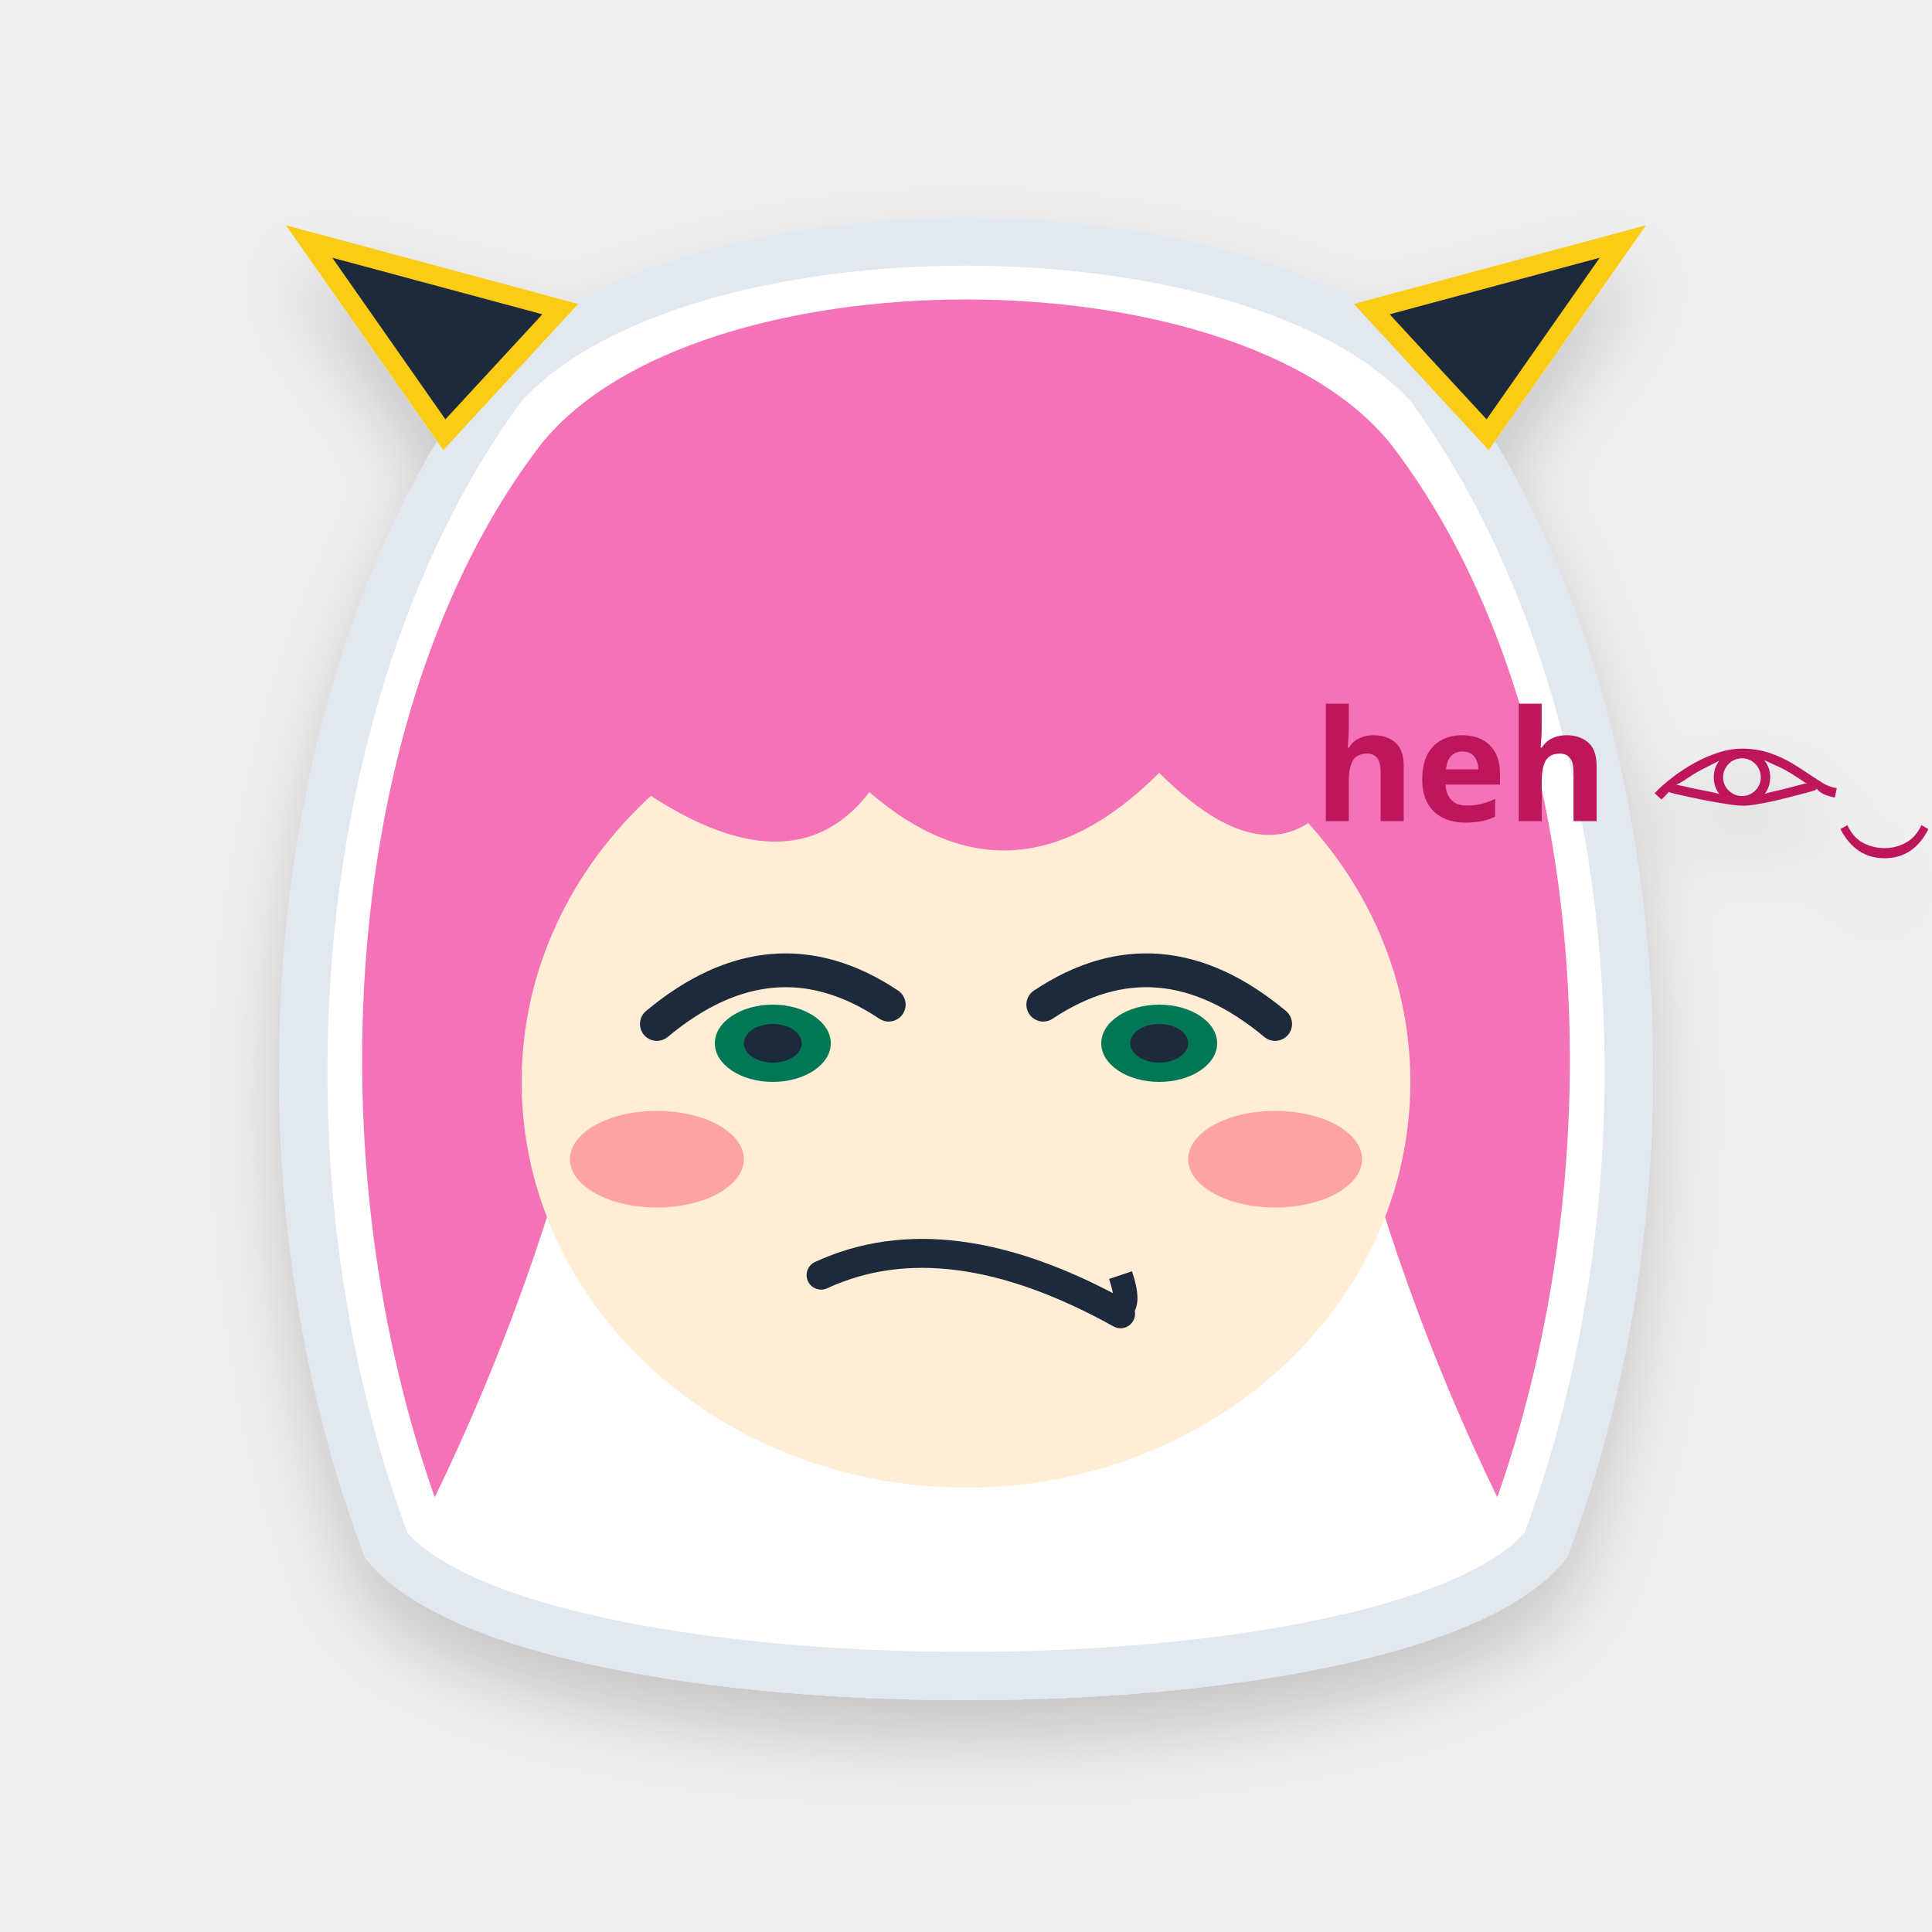
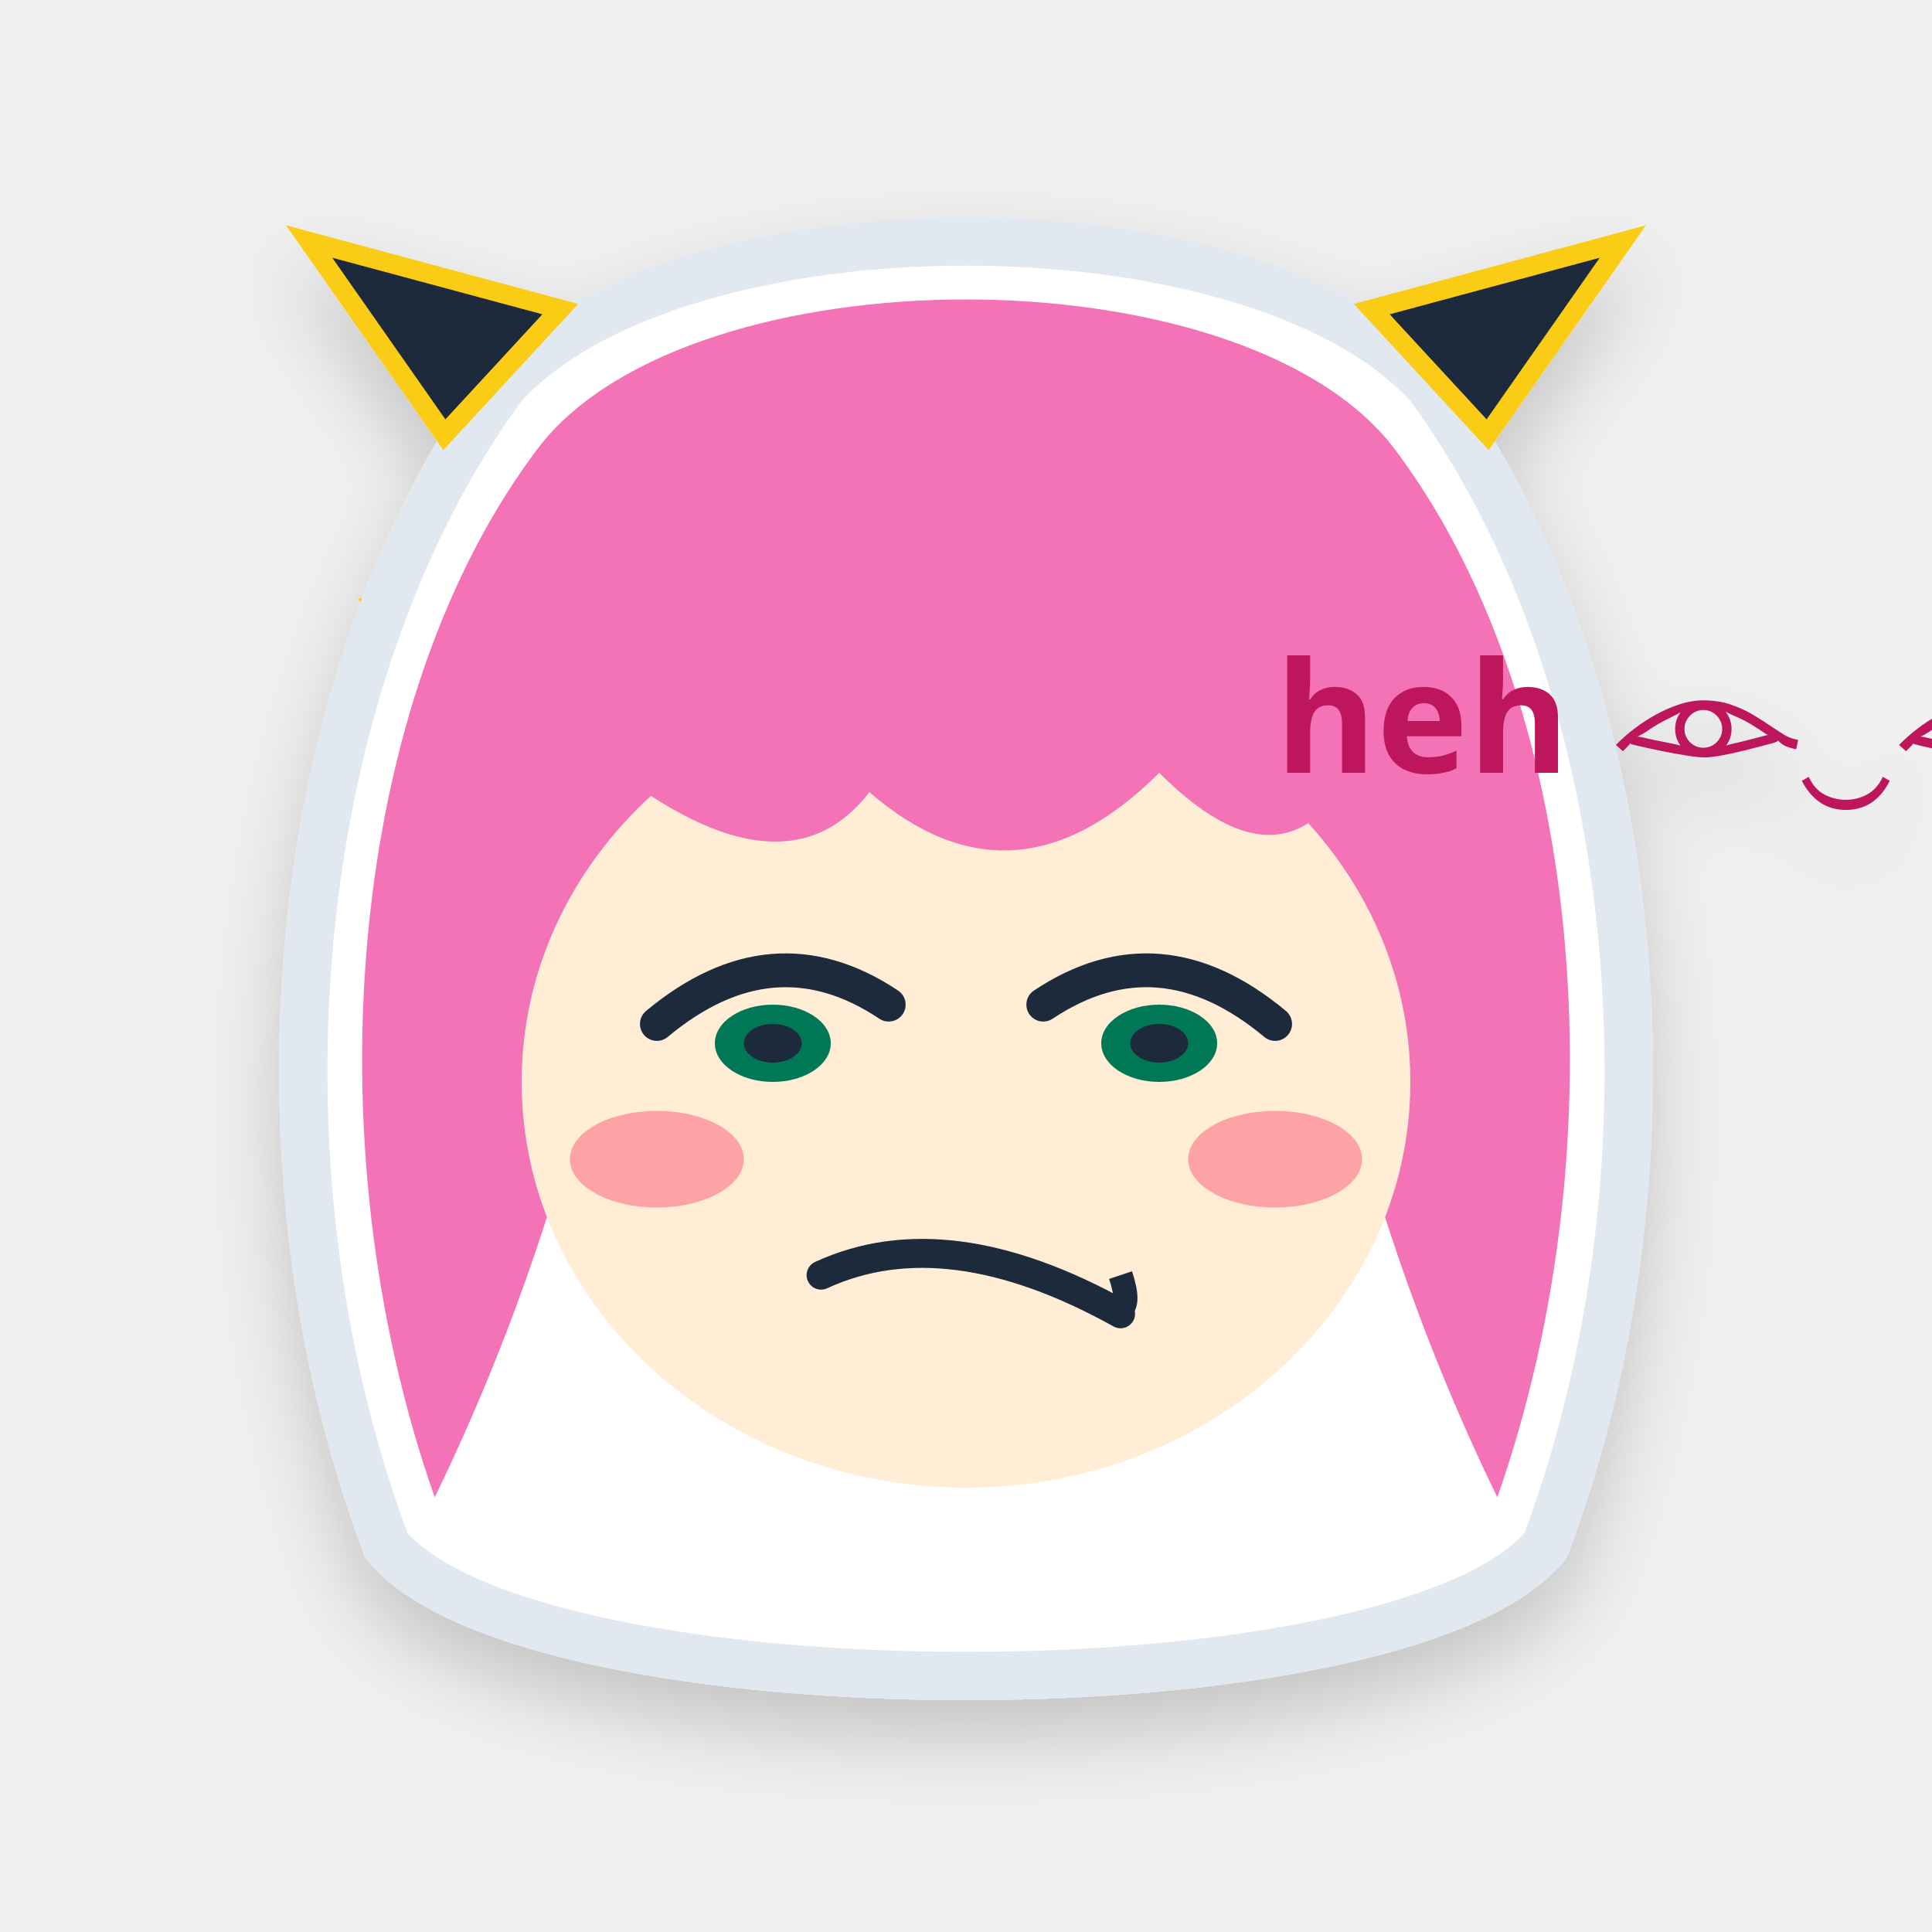
- <svg xmlns="http://www.w3.org/2000/svg" viewBox="0 0 200 200" width="100%" height="100%">
+ <svg xmlns="http://www.w3.org/2000/svg" viewBox="0 0 200 200" width="200" height="200">
  <defs>
    <filter id="anya-shadow" x="-10%" y="-10%" width="120%" height="120%">
      <feDropShadow dx="0" dy="4" stdDeviation="4" flood-color="#000" flood-opacity="0.18" />
    </filter>
  </defs>
+   <style>
+     @keyframes anyaChuckling {
+       0%, 100% { transform: translateY(0) rotate(0deg); }
+       25% { transform: translateY(-3px) rotate(1.5deg); }
+       75% { transform: translateY(-3px) rotate(-1.5deg); }
+     }
+     @keyframes hehPulse {
+       0%, 100% { transform: scale(1); opacity: 0.85; }
+       50% { transform: scale(1.15) translate(2px, -3px); opacity: 1; }
+     }
+     @keyframes sparklePop {
+       0%, 100% { opacity: 0.2; transform: scale(0.6); }
+       50% { opacity: 1; transform: scale(1.2) rotate(30deg); }
+     }
+     .anya-group {
+       transform-origin: 100px 140px;
+       animation: anyaChuckling 1.4s ease-in-out infinite;
+     }
+     .heh-text {
+       transform-origin: 145px 75px;
+       animation: hehPulse 1.4s ease-in-out infinite;
+     }
+     .sparkle-anya {
+       transform-origin: 45px 65px;
+       animation: sparklePop 1.2s ease-in-out infinite;
+     }
+   </style>
  <g filter="url(#anya-shadow)">
-     <path d="M 40 160 C 25 120, 30 70, 52 40 C 70 20, 130 20, 148 40 C 170 70, 175 120, 160 160 C 145 178, 55 178, 40 160 Z" fill="#ffffff" stroke="#e2e8f0" stroke-width="5" stroke-linejoin="round" />
-     <path d="M 45 155 C 32 118, 36 72, 56 46 C 72 26, 128 26, 144 46 C 164 72, 168 118, 155 155 C 138 120, 135 90, 135 85 C 120 70, 80 70, 65 85 C 65 90, 62 120, 45 155 Z" fill="#f472b6" />
-     <polygon points="46,45 32,25 58,32" fill="#1e293b" stroke="#facc15" stroke-width="2" />
-     <polygon points="154,45 168,25 142,32" fill="#1e293b" stroke="#facc15" stroke-width="2" />
-     <ellipse cx="100" cy="112" rx="46" ry="42" fill="#ffedd5" />
-     <path d="M 58 75 Q 80 95 90 82 Q 105 95 120 80 Q 135 95 142 75 C 125 65, 75 65, 58 75 Z" fill="#f472b6" />
-     <path d="M 68 106 Q 80 96 92 104" stroke="#1e293b" stroke-width="3.5" fill="none" stroke-linecap="round" />
-     <ellipse cx="80" cy="108" rx="6" ry="4" fill="#047857" />
-     <ellipse cx="80" cy="108" rx="3" ry="2" fill="#1e293b" />
-     <path d="M 108 104 Q 120 96 132 106" stroke="#1e293b" stroke-width="3.5" fill="none" stroke-linecap="round" />
-     <ellipse cx="120" cy="108" rx="6" ry="4" fill="#047857" />
-     <ellipse cx="120" cy="108" rx="3" ry="2" fill="#1e293b" />
-     <ellipse cx="68" cy="120" rx="9" ry="5" fill="#fb7185" opacity="0.6" />
-     <ellipse cx="132" cy="120" rx="9" ry="5" fill="#fb7185" opacity="0.6" />
-     <path d="M 85 132 Q 98 126 116 136" stroke="#1e293b" stroke-width="3" fill="none" stroke-linecap="round" />
-     <path d="M 112 134 Q 118 138 116 132" stroke="#1e293b" stroke-width="2.5" fill="none" />
-     <text x="136" y="85" font-family="sans-serif" font-weight="900" font-size="16" fill="#be185d">heh 𓁹‿𓁹</text>
+     <g class="sparkle-anya">
+       <polygon points="45,55 47,61 53,62 48,67 50,73 45,70 40,73 42,67 37,62 43,61" fill="#facc15" />
+     </g>
+     <g class="anya-group">
+       <path d="M 40 160 C 25 120, 30 70, 52 40 C 70 20, 130 20, 148 40 C 170 70, 175 120, 160 160 C 145 178, 55 178, 40 160 Z" fill="#ffffff" stroke="#e2e8f0" stroke-width="5" stroke-linejoin="round" />
+       <path d="M 45 155 C 32 118, 36 72, 56 46 C 72 26, 128 26, 144 46 C 164 72, 168 118, 155 155 C 138 120, 135 90, 135 85 C 120 70, 80 70, 65 85 C 65 90, 62 120, 45 155 Z" fill="#f472b6" />
+       <polygon points="46,45 32,25 58,32" fill="#1e293b" stroke="#facc15" stroke-width="2" />
+       <polygon points="154,45 168,25 142,32" fill="#1e293b" stroke="#facc15" stroke-width="2" />
+       <ellipse cx="100" cy="112" rx="46" ry="42" fill="#ffedd5" />
+       <path d="M 58 75 Q 80 95 90 82 Q 105 95 120 80 Q 135 95 142 75 C 125 65, 75 65, 58 75 Z" fill="#f472b6" />
+       <path d="M 68 106 Q 80 96 92 104" stroke="#1e293b" stroke-width="3.5" fill="none" stroke-linecap="round" />
+       <ellipse cx="80" cy="108" rx="6" ry="4" fill="#047857" />
+       <ellipse cx="80" cy="108" rx="3" ry="2" fill="#1e293b" />
+       <path d="M 108 104 Q 120 96 132 106" stroke="#1e293b" stroke-width="3.5" fill="none" stroke-linecap="round" />
+       <ellipse cx="120" cy="108" rx="6" ry="4" fill="#047857" />
+       <ellipse cx="120" cy="108" rx="3" ry="2" fill="#1e293b" />
+       <ellipse cx="68" cy="120" rx="9" ry="5" fill="#fb7185" opacity="0.6" />
+       <ellipse cx="132" cy="120" rx="9" ry="5" fill="#fb7185" opacity="0.6" />
+       <path d="M 85 132 Q 98 126 116 136" stroke="#1e293b" stroke-width="3" fill="none" stroke-linecap="round" />
+       <path d="M 112 134 Q 118 138 116 132" stroke="#1e293b" stroke-width="2.5" fill="none" />
+     </g>
+     <g class="heh-text">
+       <text x="132" y="80" font-family="'Comic Sans MS', sans-serif" font-weight="900" font-size="16" fill="#be185d">heh 𓁹‿𓁹</text>
+     </g>
  </g>
</svg>
